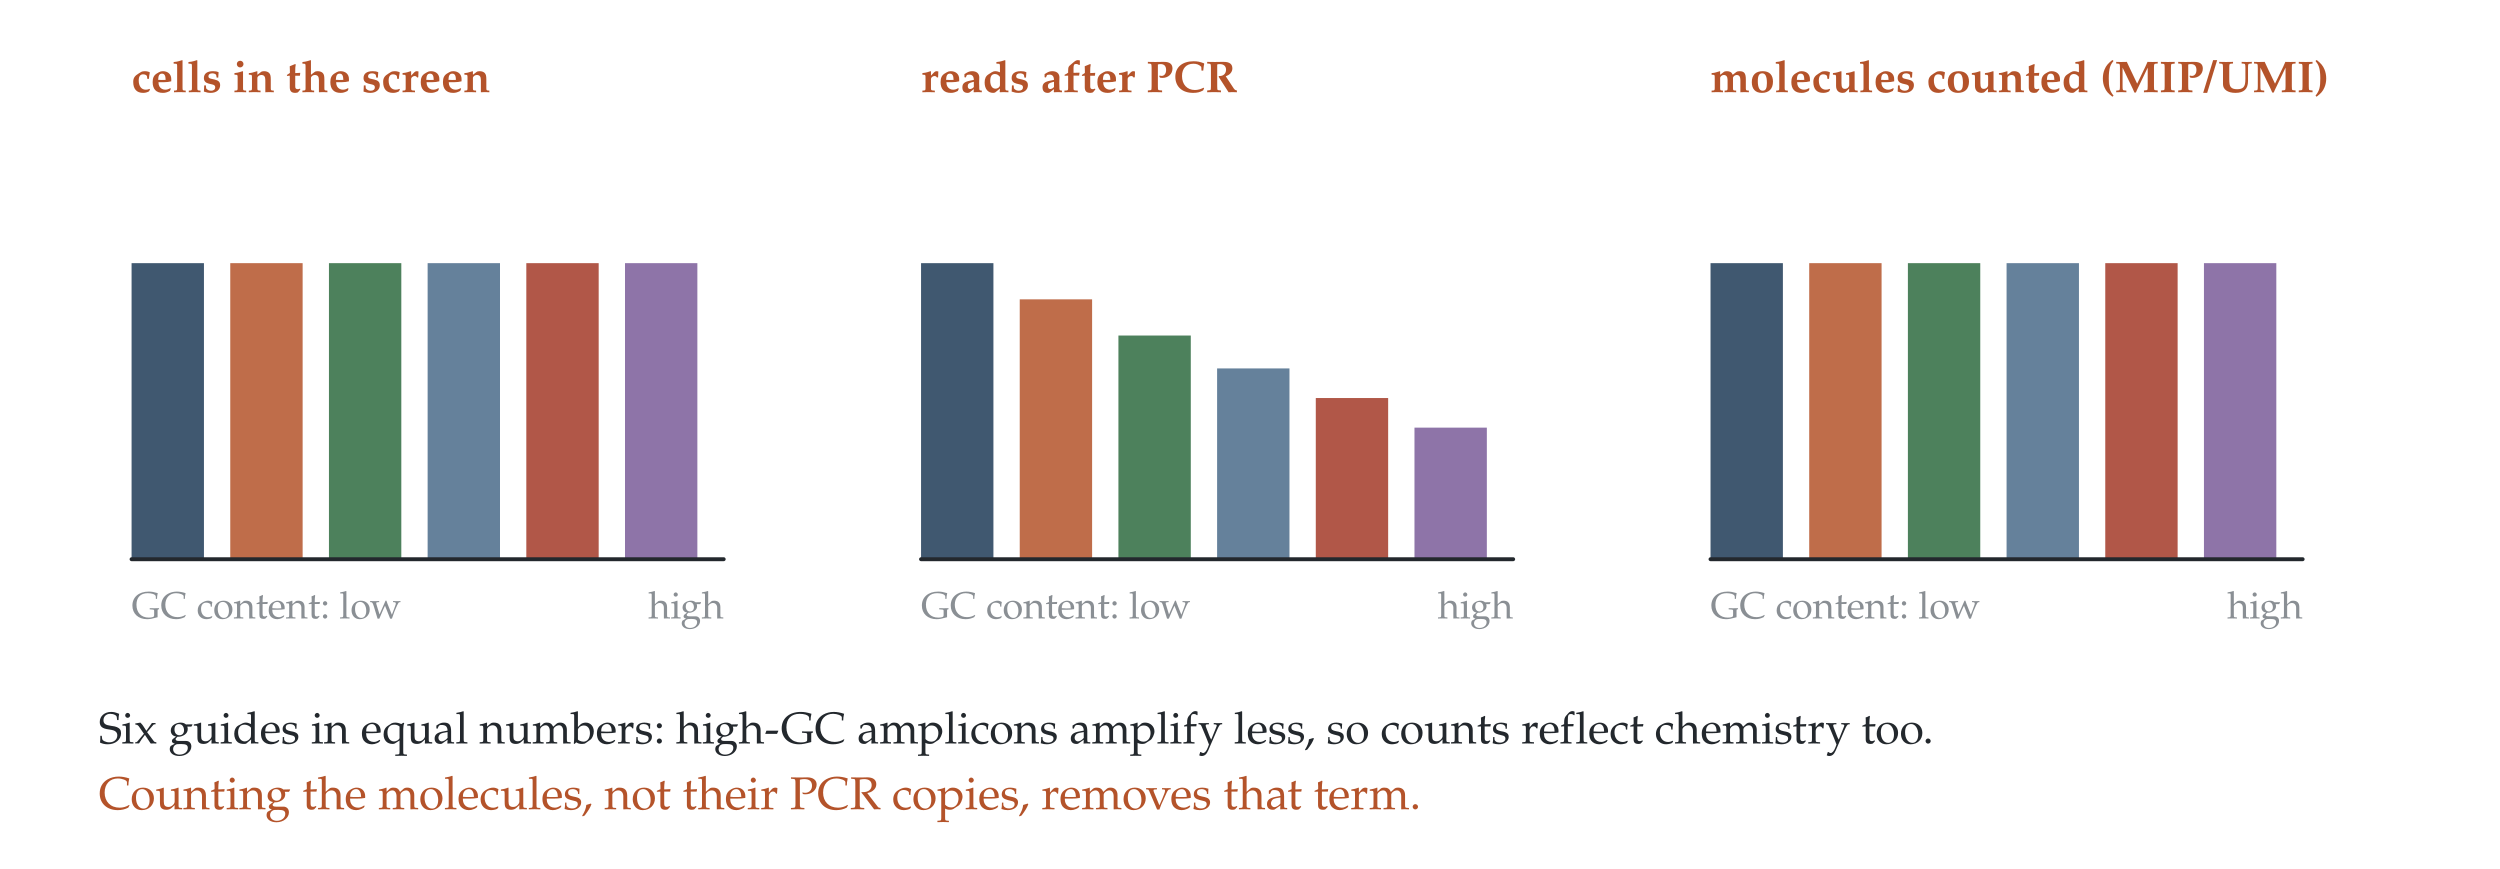
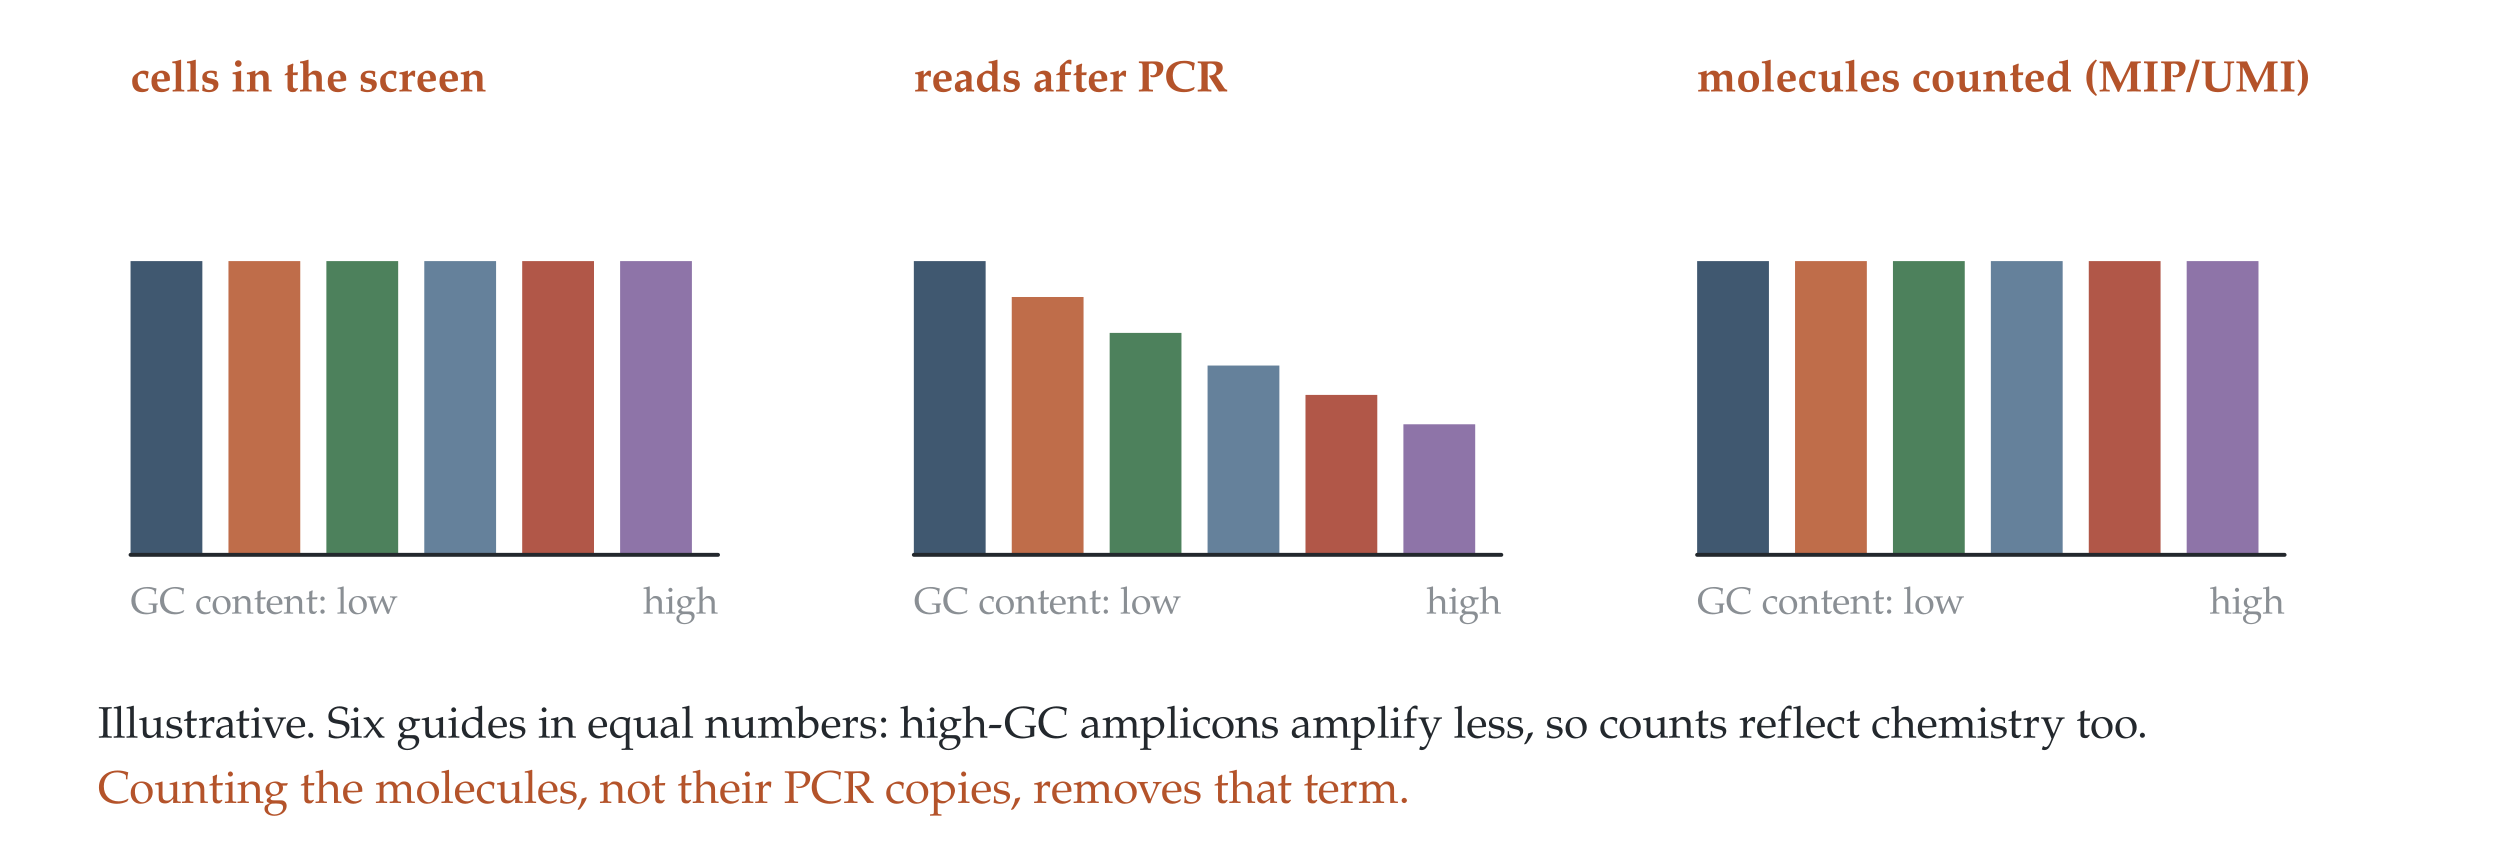
- <svg xmlns="http://www.w3.org/2000/svg" viewBox="0 0 760 264" width="760" height="264" font-family="&quot;Palatino Linotype&quot;, &quot;Book Antiqua&quot;, Palatino, FreeSerif, serif" fill="#23282d">
+ <svg xmlns="http://www.w3.org/2000/svg" viewBox="0 0 766 264" width="766" height="264" font-family="&quot;Palatino Linotype&quot;, &quot;Book Antiqua&quot;, Palatino, FreeSerif, serif" fill="#23282d">
  <rect width="760" height="264" fill="none" />
  <text x="40" y="28" font-size="13.5" fill="#b4532a" font-weight="bold">cells in the screen</text>
  <rect x="40" y="80" width="22" height="90" fill="#1f3b57" opacity="0.85" />
  <rect x="70" y="80" width="22" height="90" fill="#b4532a" opacity="0.85" />
  <rect x="100" y="80" width="22" height="90" fill="#2e6b3f" opacity="0.85" />
  <rect x="130" y="80" width="22" height="90" fill="#4a6b8a" opacity="0.85" />
  <rect x="160" y="80" width="22" height="90" fill="#a33a28" opacity="0.85" />
  <rect x="190" y="80" width="22" height="90" fill="#7a5c99" opacity="0.85" />
  <line x1="40" y1="170" x2="220" y2="170" stroke="#23282d" stroke-width="1.2" stroke-linecap="round" />
  <text x="40" y="188" font-size="11.5" fill="#8a8f94">GC content: low</text>
  <text x="220" y="188" font-size="11.5" text-anchor="end" fill="#8a8f94">high</text>
  <text x="280" y="28" font-size="13.5" fill="#b4532a" font-weight="bold">reads after PCR</text>
  <rect x="280" y="80" width="22" height="90" fill="#1f3b57" opacity="0.85" />
  <rect x="310" y="91" width="22" height="79" fill="#b4532a" opacity="0.85" />
  <rect x="340" y="102" width="22" height="68" fill="#2e6b3f" opacity="0.85" />
  <rect x="370" y="112" width="22" height="58" fill="#4a6b8a" opacity="0.85" />
  <rect x="400" y="121" width="22" height="49" fill="#a33a28" opacity="0.85" />
  <rect x="430" y="130" width="22" height="40" fill="#7a5c99" opacity="0.85" />
  <line x1="280" y1="170" x2="460" y2="170" stroke="#23282d" stroke-width="1.2" stroke-linecap="round" />
  <text x="280" y="188" font-size="11.5" fill="#8a8f94">GC content: low</text>
  <text x="460" y="188" font-size="11.5" text-anchor="end" fill="#8a8f94">high</text>
  <text x="520" y="28" font-size="13.5" fill="#b4532a" font-weight="bold">molecules counted (MIP/UMI)</text>
  <rect x="520" y="80" width="22" height="90" fill="#1f3b57" opacity="0.85" />
  <rect x="550" y="80" width="22" height="90" fill="#b4532a" opacity="0.85" />
  <rect x="580" y="80" width="22" height="90" fill="#2e6b3f" opacity="0.85" />
  <rect x="610" y="80" width="22" height="90" fill="#4a6b8a" opacity="0.85" />
  <rect x="640" y="80" width="22" height="90" fill="#a33a28" opacity="0.85" />
  <rect x="670" y="80" width="22" height="90" fill="#7a5c99" opacity="0.85" />
  <line x1="520" y1="170" x2="700" y2="170" stroke="#23282d" stroke-width="1.2" stroke-linecap="round" />
  <text x="520" y="188" font-size="11.5" fill="#8a8f94">GC content: low</text>
  <text x="700" y="188" font-size="11.5" text-anchor="end" fill="#8a8f94">high</text>
-   <text x="30" y="226" font-size="13.5" fill="#23282d">Six guides in equal numbers: high-GC amplicons amplify less, so counts reflect chemistry too.</text>
+   <text x="30" y="226" font-size="13.5" fill="#23282d">Illustrative. Six guides in equal numbers: high-GC amplicons amplify less, so counts reflect chemistry too.</text>
  <text x="30" y="246" font-size="14" fill="#b4532a">Counting the molecules, not their PCR copies, removes that term.</text>
</svg>
